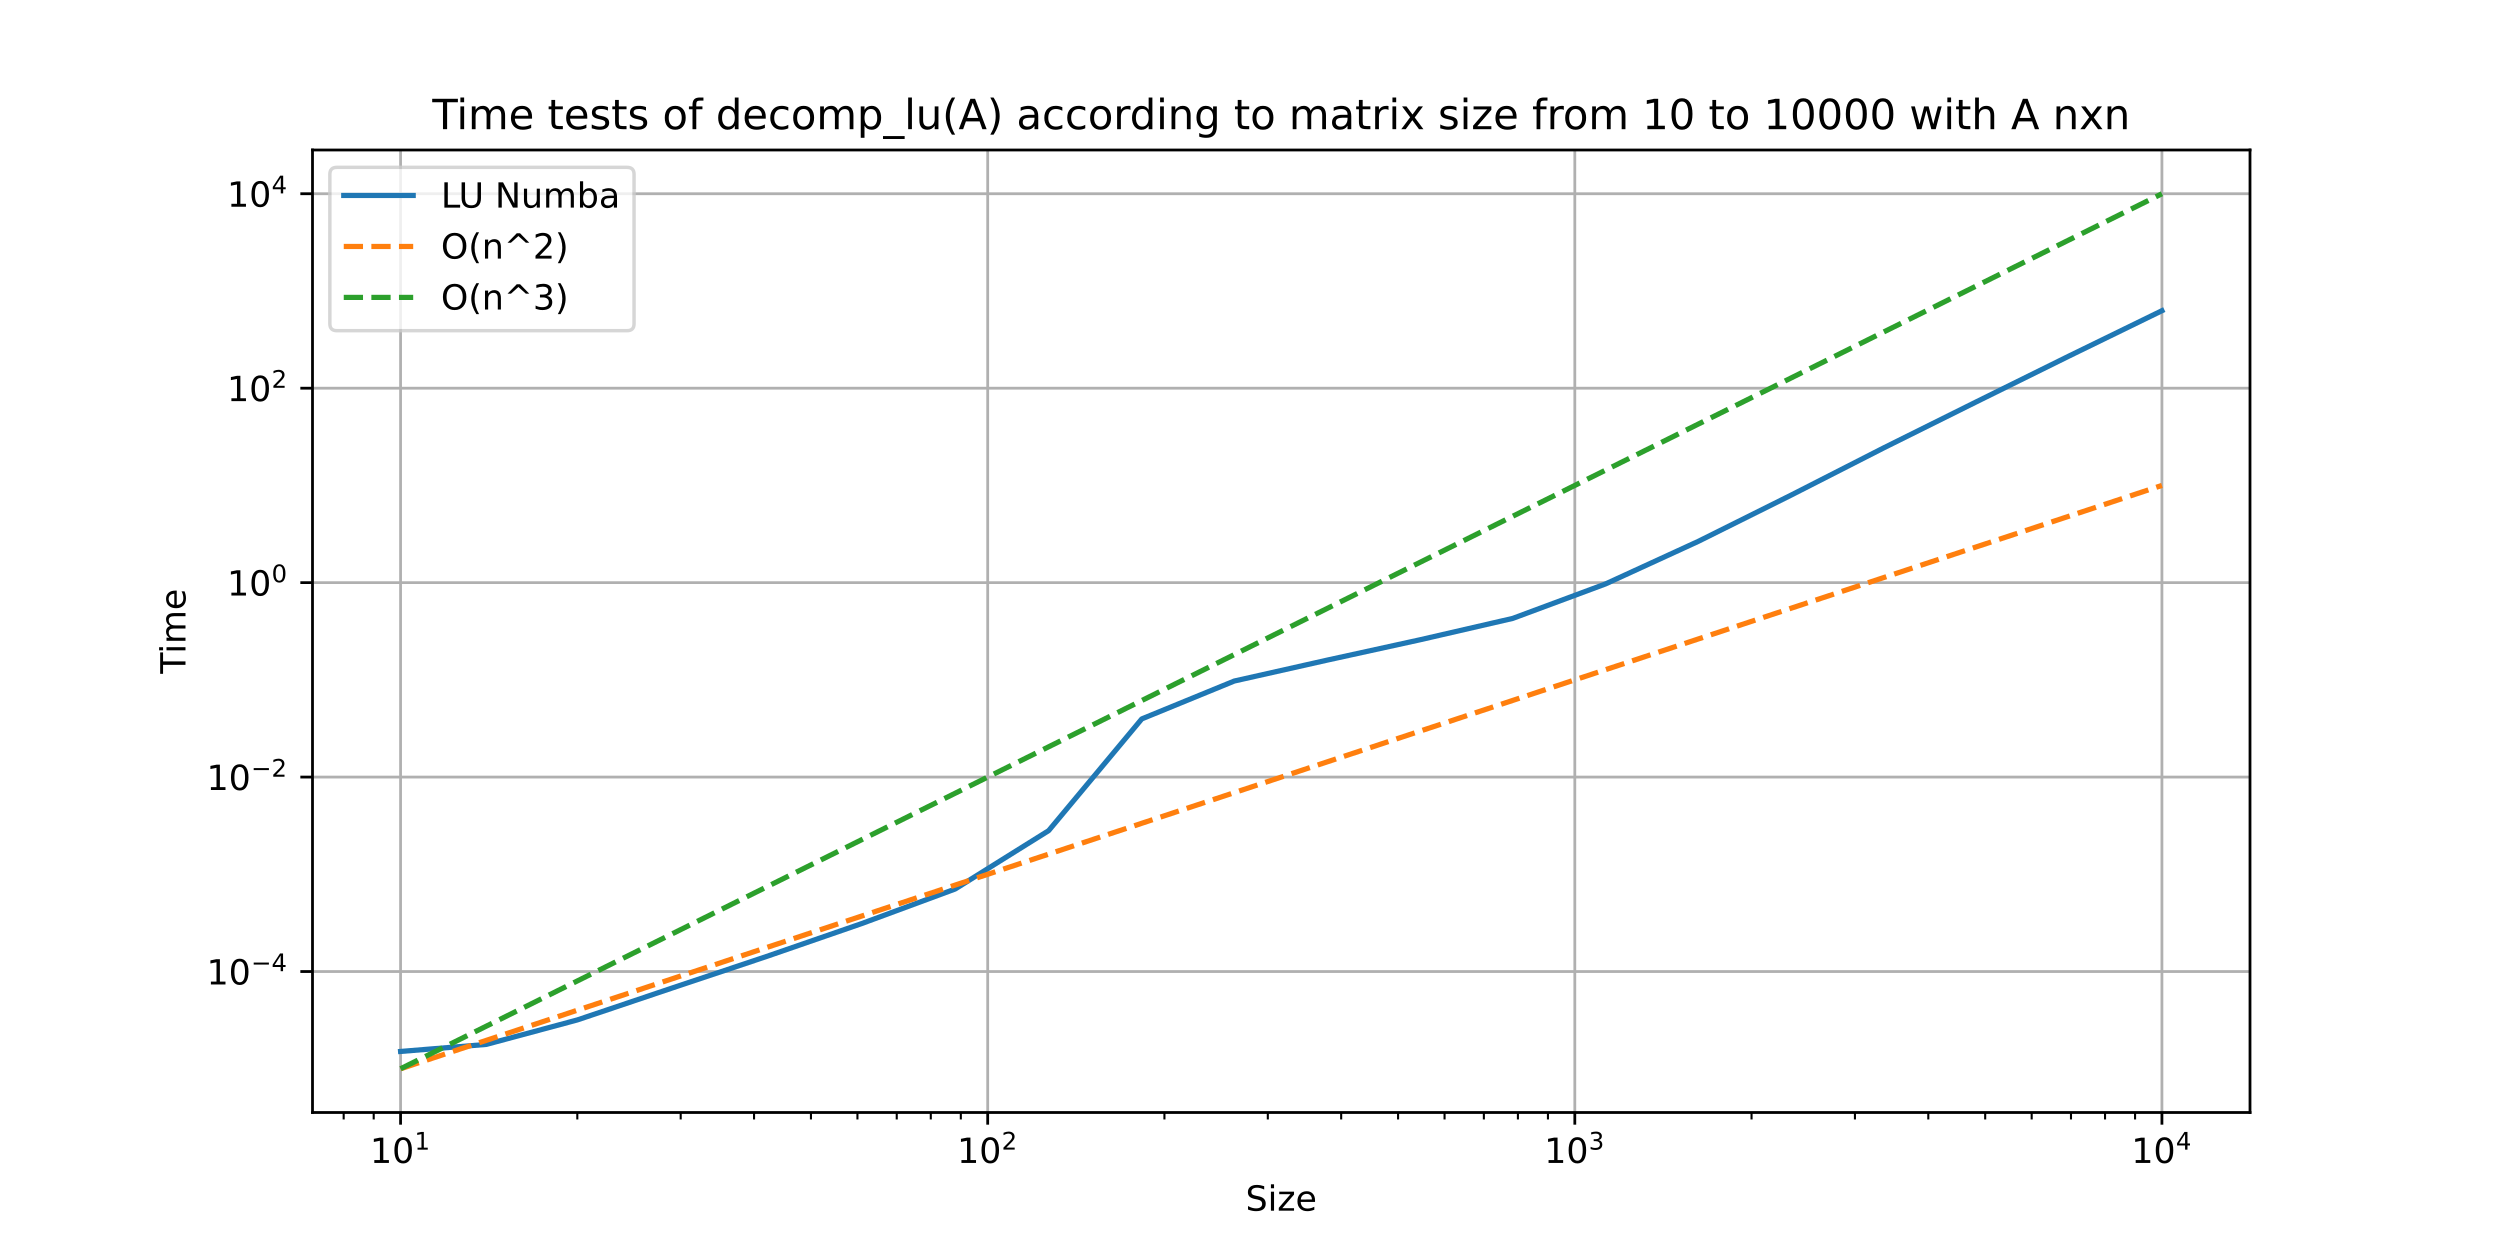
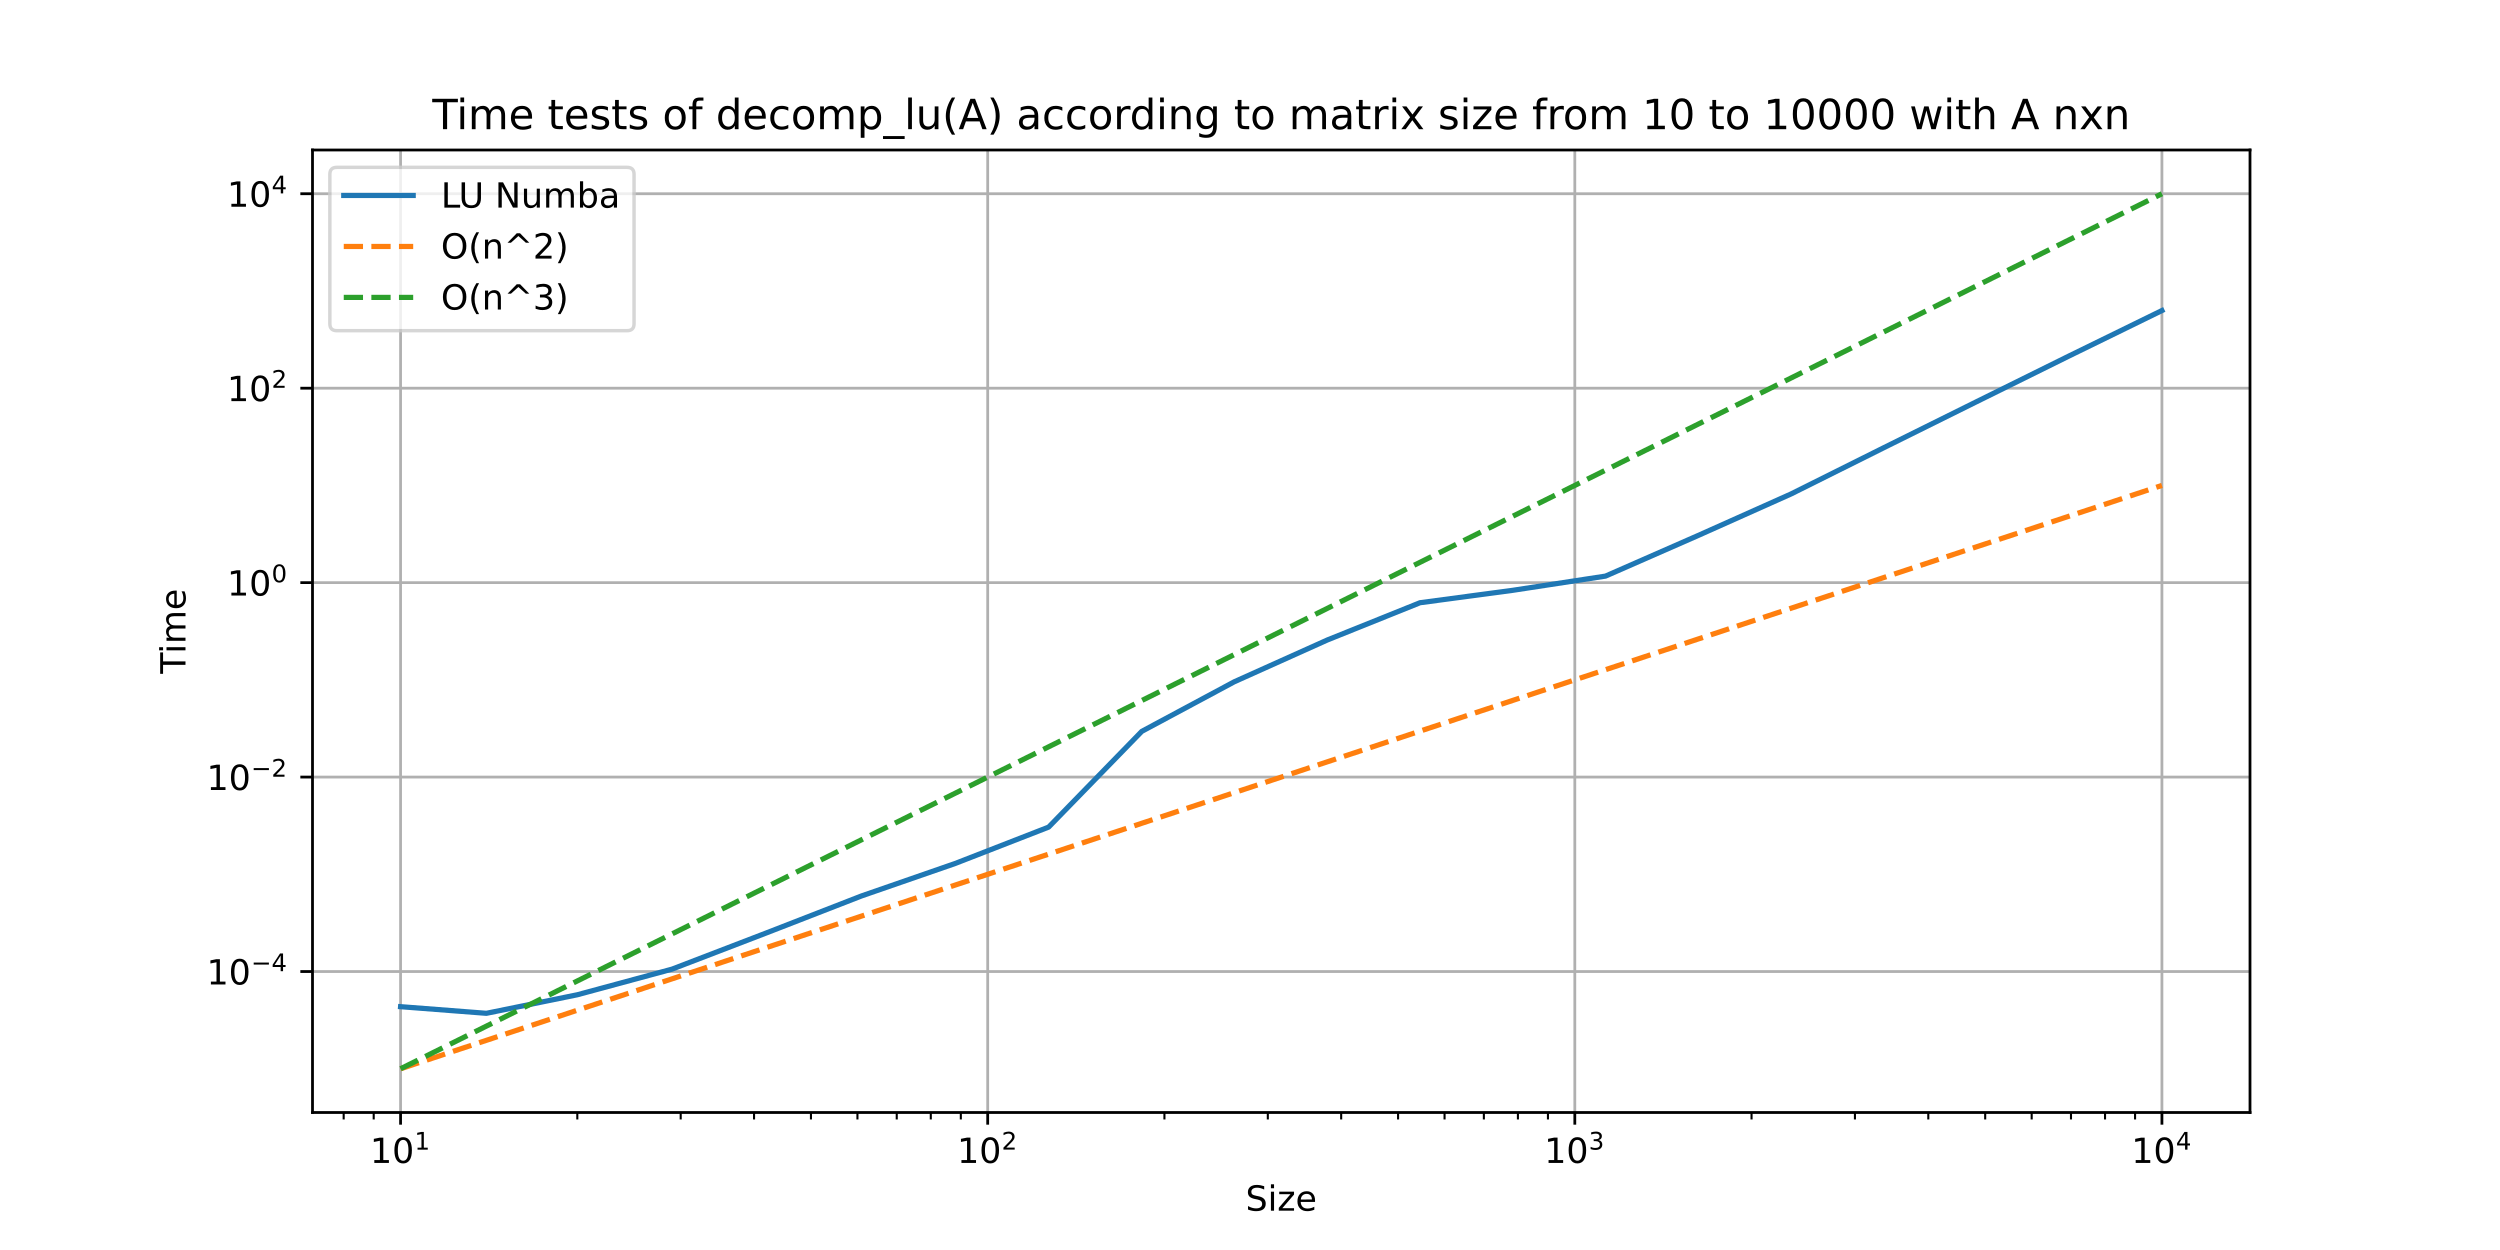
<svg xmlns="http://www.w3.org/2000/svg" xmlns:xlink="http://www.w3.org/1999/xlink" width="720pt" height="360pt" viewBox="0 0 720 360" version="1.1">
  <defs>
    <style type="text/css">*{stroke-linejoin: round; stroke-linecap: butt}</style>
  </defs>
  <g id="figure_1">
    <g id="patch_1">
      <path d="M 0 360  L 720 360  L 720 0  L 0 0  z " style="fill: #ffffff" />
    </g>
    <g id="axes_1">
      <g id="patch_2">
        <path d="M 90 320.4  L 648 320.4  L 648 43.2  L 90 43.2  z " style="fill: #ffffff" />
      </g>
      <g id="matplotlib.axis_1">
        <g id="xtick_1">
          <g id="line2d_1">
-             <path d="M 115.364 320.4  L 115.364 43.2  " clip-path="url(#pe894141fd0)" style="fill: none; stroke: #b0b0b0; stroke-width: 0.8; stroke-linecap: square" />
+             <path d="M 115.364 320.4  L 115.364 43.2  " clip-path="url(#pe30ed832cb)" style="fill: none; stroke: #b0b0b0; stroke-width: 0.8; stroke-linecap: square" />
          </g>
          <g id="line2d_2">
            <defs>
-               <path id="m0874e31d90" d="M 0 0  L 0 3.5  " style="stroke: #000000; stroke-width: 0.8" />
-             </defs>
-             <g>
-               <use xlink:href="#m0874e31d90" x="115.364" y="320.4" style="stroke: #000000; stroke-width: 0.8" />
+               <path id="m250c7fc2c0" d="M 0 0  L 0 3.5  " style="stroke: #000000; stroke-width: 0.8" />
+             </defs>
+             <g>
+               <use xlink:href="#m250c7fc2c0" x="115.364" y="320.4" style="stroke: #000000; stroke-width: 0.8" />
            </g>
          </g>
          <g id="text_1">
            <g transform="translate(106.5636 334.9984)scale(0.1 -0.1)">
              <defs>
                <path id="DejaVuSans-31" d="M 794 531  L 1825 531  L 1825 4091  L 703 3866  L 703 4441  L 1819 4666  L 2450 4666  L 2450 531  L 3481 531  L 3481 0  L 794 0  L 794 531  z " transform="scale(0.015625)" />
                <path id="DejaVuSans-30" d="M 2034 4250  Q 1547 4250 1301 3770  Q 1056 3291 1056 2328  Q 1056 1369 1301 889  Q 1547 409 2034 409  Q 2525 409 2770 889  Q 3016 1369 3016 2328  Q 3016 3291 2770 3770  Q 2525 4250 2034 4250  z M 2034 4750  Q 2819 4750 3233 4129  Q 3647 3509 3647 2328  Q 3647 1150 3233 529  Q 2819 -91 2034 -91  Q 1250 -91 836 529  Q 422 1150 422 2328  Q 422 3509 836 4129  Q 1250 4750 2034 4750  z " transform="scale(0.015625)" />
              </defs>
              <use xlink:href="#DejaVuSans-31" transform="translate(0 0.684375)" />
              <use xlink:href="#DejaVuSans-30" transform="translate(63.62305 0.684375)" />
              <use xlink:href="#DejaVuSans-31" transform="translate(128.2031 38.96563)scale(0.7)" />
            </g>
          </g>
        </g>
        <g id="xtick_2">
          <g id="line2d_3">
-             <path d="M 284.455 320.4  L 284.455 43.2  " clip-path="url(#pe894141fd0)" style="fill: none; stroke: #b0b0b0; stroke-width: 0.8; stroke-linecap: square" />
+             <path d="M 284.455 320.4  L 284.455 43.2  " clip-path="url(#pe30ed832cb)" style="fill: none; stroke: #b0b0b0; stroke-width: 0.8; stroke-linecap: square" />
          </g>
          <g id="line2d_4">
            <g>
-               <use xlink:href="#m0874e31d90" x="284.455" y="320.4" style="stroke: #000000; stroke-width: 0.8" />
+               <use xlink:href="#m250c7fc2c0" x="284.455" y="320.4" style="stroke: #000000; stroke-width: 0.8" />
            </g>
          </g>
          <g id="text_2">
            <g transform="translate(275.6545 334.9984)scale(0.1 -0.1)">
              <defs>
                <path id="DejaVuSans-32" d="M 1228 531  L 3431 531  L 3431 0  L 469 0  L 469 531  Q 828 903 1448 1529  Q 2069 2156 2228 2338  Q 2531 2678 2651 2914  Q 2772 3150 2772 3378  Q 2772 3750 2511 3984  Q 2250 4219 1831 4219  Q 1534 4219 1204 4116  Q 875 4013 500 3803  L 500 4441  Q 881 4594 1212 4672  Q 1544 4750 1819 4750  Q 2544 4750 2975 4387  Q 3406 4025 3406 3419  Q 3406 3131 3298 2873  Q 3191 2616 2906 2266  Q 2828 2175 2409 1742  Q 1991 1309 1228 531  z " transform="scale(0.015625)" />
              </defs>
              <use xlink:href="#DejaVuSans-31" transform="translate(0 0.765625)" />
              <use xlink:href="#DejaVuSans-30" transform="translate(63.62305 0.765625)" />
              <use xlink:href="#DejaVuSans-32" transform="translate(128.2031 39.04688)scale(0.7)" />
            </g>
          </g>
        </g>
        <g id="xtick_3">
          <g id="line2d_5">
-             <path d="M 453.545 320.4  L 453.545 43.2  " clip-path="url(#pe894141fd0)" style="fill: none; stroke: #b0b0b0; stroke-width: 0.8; stroke-linecap: square" />
+             <path d="M 453.545 320.4  L 453.545 43.2  " clip-path="url(#pe30ed832cb)" style="fill: none; stroke: #b0b0b0; stroke-width: 0.8; stroke-linecap: square" />
          </g>
          <g id="line2d_6">
            <g>
-               <use xlink:href="#m0874e31d90" x="453.545" y="320.4" style="stroke: #000000; stroke-width: 0.8" />
+               <use xlink:href="#m250c7fc2c0" x="453.545" y="320.4" style="stroke: #000000; stroke-width: 0.8" />
            </g>
          </g>
          <g id="text_3">
            <g transform="translate(444.7455 334.9984)scale(0.1 -0.1)">
              <defs>
                <path id="DejaVuSans-33" d="M 2597 2516  Q 3050 2419 3304 2112  Q 3559 1806 3559 1356  Q 3559 666 3084 287  Q 2609 -91 1734 -91  Q 1441 -91 1130 -33  Q 819 25 488 141  L 488 750  Q 750 597 1062 519  Q 1375 441 1716 441  Q 2309 441 2620 675  Q 2931 909 2931 1356  Q 2931 1769 2642 2001  Q 2353 2234 1838 2234  L 1294 2234  L 1294 2753  L 1863 2753  Q 2328 2753 2575 2939  Q 2822 3125 2822 3475  Q 2822 3834 2567 4026  Q 2313 4219 1838 4219  Q 1578 4219 1281 4162  Q 984 4106 628 3988  L 628 4550  Q 988 4650 1302 4700  Q 1616 4750 1894 4750  Q 2613 4750 3031 4423  Q 3450 4097 3450 3541  Q 3450 3153 3228 2886  Q 3006 2619 2597 2516  z " transform="scale(0.015625)" />
              </defs>
              <use xlink:href="#DejaVuSans-31" transform="translate(0 0.765625)" />
              <use xlink:href="#DejaVuSans-30" transform="translate(63.62305 0.765625)" />
              <use xlink:href="#DejaVuSans-33" transform="translate(128.2031 39.04688)scale(0.7)" />
            </g>
          </g>
        </g>
        <g id="xtick_4">
          <g id="line2d_7">
-             <path d="M 622.636 320.4  L 622.636 43.2  " clip-path="url(#pe894141fd0)" style="fill: none; stroke: #b0b0b0; stroke-width: 0.8; stroke-linecap: square" />
+             <path d="M 622.636 320.4  L 622.636 43.2  " clip-path="url(#pe30ed832cb)" style="fill: none; stroke: #b0b0b0; stroke-width: 0.8; stroke-linecap: square" />
          </g>
          <g id="line2d_8">
            <g>
-               <use xlink:href="#m0874e31d90" x="622.636" y="320.4" style="stroke: #000000; stroke-width: 0.8" />
+               <use xlink:href="#m250c7fc2c0" x="622.636" y="320.4" style="stroke: #000000; stroke-width: 0.8" />
            </g>
          </g>
          <g id="text_4">
            <g transform="translate(613.8364 334.9984)scale(0.1 -0.1)">
              <defs>
                <path id="DejaVuSans-34" d="M 2419 4116  L 825 1625  L 2419 1625  L 2419 4116  z M 2253 4666  L 3047 4666  L 3047 1625  L 3713 1625  L 3713 1100  L 3047 1100  L 3047 0  L 2419 0  L 2419 1100  L 313 1100  L 313 1709  L 2253 4666  z " transform="scale(0.015625)" />
              </defs>
              <use xlink:href="#DejaVuSans-31" transform="translate(0 0.684375)" />
              <use xlink:href="#DejaVuSans-30" transform="translate(63.62305 0.684375)" />
              <use xlink:href="#DejaVuSans-34" transform="translate(128.2031 38.96563)scale(0.7)" />
            </g>
          </g>
        </g>
        <g id="xtick_5">
          <g id="line2d_9">
            <defs>
-               <path id="md64e3919a0" d="M 0 0  L 0 2  " style="stroke: #000000; stroke-width: 0.6" />
-             </defs>
-             <g>
-               <use xlink:href="#md64e3919a0" x="98.977" y="320.4" style="stroke: #000000; stroke-width: 0.6" />
+               <path id="maecdc5af47" d="M 0 0  L 0 2  " style="stroke: #000000; stroke-width: 0.6" />
+             </defs>
+             <g>
+               <use xlink:href="#maecdc5af47" x="98.977" y="320.4" style="stroke: #000000; stroke-width: 0.6" />
            </g>
          </g>
        </g>
        <g id="xtick_6">
          <g id="line2d_10">
            <g>
-               <use xlink:href="#md64e3919a0" x="107.626" y="320.4" style="stroke: #000000; stroke-width: 0.6" />
+               <use xlink:href="#maecdc5af47" x="107.626" y="320.4" style="stroke: #000000; stroke-width: 0.6" />
            </g>
          </g>
        </g>
        <g id="xtick_7">
          <g id="line2d_11">
            <g>
-               <use xlink:href="#md64e3919a0" x="166.265" y="320.4" style="stroke: #000000; stroke-width: 0.6" />
+               <use xlink:href="#maecdc5af47" x="166.265" y="320.4" style="stroke: #000000; stroke-width: 0.6" />
            </g>
          </g>
        </g>
        <g id="xtick_8">
          <g id="line2d_12">
            <g>
-               <use xlink:href="#md64e3919a0" x="196.041" y="320.4" style="stroke: #000000; stroke-width: 0.6" />
+               <use xlink:href="#maecdc5af47" x="196.041" y="320.4" style="stroke: #000000; stroke-width: 0.6" />
            </g>
          </g>
        </g>
        <g id="xtick_9">
          <g id="line2d_13">
            <g>
-               <use xlink:href="#md64e3919a0" x="217.167" y="320.4" style="stroke: #000000; stroke-width: 0.6" />
+               <use xlink:href="#maecdc5af47" x="217.167" y="320.4" style="stroke: #000000; stroke-width: 0.6" />
            </g>
          </g>
        </g>
        <g id="xtick_10">
          <g id="line2d_14">
            <g>
-               <use xlink:href="#md64e3919a0" x="233.553" y="320.4" style="stroke: #000000; stroke-width: 0.6" />
+               <use xlink:href="#maecdc5af47" x="233.553" y="320.4" style="stroke: #000000; stroke-width: 0.6" />
            </g>
          </g>
        </g>
        <g id="xtick_11">
          <g id="line2d_15">
            <g>
-               <use xlink:href="#md64e3919a0" x="246.942" y="320.4" style="stroke: #000000; stroke-width: 0.6" />
+               <use xlink:href="#maecdc5af47" x="246.942" y="320.4" style="stroke: #000000; stroke-width: 0.6" />
            </g>
          </g>
        </g>
        <g id="xtick_12">
          <g id="line2d_16">
            <g>
-               <use xlink:href="#md64e3919a0" x="258.262" y="320.4" style="stroke: #000000; stroke-width: 0.6" />
+               <use xlink:href="#maecdc5af47" x="258.262" y="320.4" style="stroke: #000000; stroke-width: 0.6" />
            </g>
          </g>
        </g>
        <g id="xtick_13">
          <g id="line2d_17">
            <g>
-               <use xlink:href="#md64e3919a0" x="268.068" y="320.4" style="stroke: #000000; stroke-width: 0.6" />
+               <use xlink:href="#maecdc5af47" x="268.068" y="320.4" style="stroke: #000000; stroke-width: 0.6" />
            </g>
          </g>
        </g>
        <g id="xtick_14">
          <g id="line2d_18">
            <g>
-               <use xlink:href="#md64e3919a0" x="276.717" y="320.4" style="stroke: #000000; stroke-width: 0.6" />
+               <use xlink:href="#maecdc5af47" x="276.717" y="320.4" style="stroke: #000000; stroke-width: 0.6" />
            </g>
          </g>
        </g>
        <g id="xtick_15">
          <g id="line2d_19">
            <g>
-               <use xlink:href="#md64e3919a0" x="335.356" y="320.4" style="stroke: #000000; stroke-width: 0.6" />
+               <use xlink:href="#maecdc5af47" x="335.356" y="320.4" style="stroke: #000000; stroke-width: 0.6" />
            </g>
          </g>
        </g>
        <g id="xtick_16">
          <g id="line2d_20">
            <g>
-               <use xlink:href="#md64e3919a0" x="365.131" y="320.4" style="stroke: #000000; stroke-width: 0.6" />
+               <use xlink:href="#maecdc5af47" x="365.131" y="320.4" style="stroke: #000000; stroke-width: 0.6" />
            </g>
          </g>
        </g>
        <g id="xtick_17">
          <g id="line2d_21">
            <g>
-               <use xlink:href="#md64e3919a0" x="386.257" y="320.4" style="stroke: #000000; stroke-width: 0.6" />
+               <use xlink:href="#maecdc5af47" x="386.257" y="320.4" style="stroke: #000000; stroke-width: 0.6" />
            </g>
          </g>
        </g>
        <g id="xtick_18">
          <g id="line2d_22">
            <g>
-               <use xlink:href="#md64e3919a0" x="402.644" y="320.4" style="stroke: #000000; stroke-width: 0.6" />
+               <use xlink:href="#maecdc5af47" x="402.644" y="320.4" style="stroke: #000000; stroke-width: 0.6" />
            </g>
          </g>
        </g>
        <g id="xtick_19">
          <g id="line2d_23">
            <g>
-               <use xlink:href="#md64e3919a0" x="416.033" y="320.4" style="stroke: #000000; stroke-width: 0.6" />
+               <use xlink:href="#maecdc5af47" x="416.033" y="320.4" style="stroke: #000000; stroke-width: 0.6" />
            </g>
          </g>
        </g>
        <g id="xtick_20">
          <g id="line2d_24">
            <g>
-               <use xlink:href="#md64e3919a0" x="427.353" y="320.4" style="stroke: #000000; stroke-width: 0.6" />
+               <use xlink:href="#maecdc5af47" x="427.353" y="320.4" style="stroke: #000000; stroke-width: 0.6" />
            </g>
          </g>
        </g>
        <g id="xtick_21">
          <g id="line2d_25">
            <g>
-               <use xlink:href="#md64e3919a0" x="437.159" y="320.4" style="stroke: #000000; stroke-width: 0.6" />
+               <use xlink:href="#maecdc5af47" x="437.159" y="320.4" style="stroke: #000000; stroke-width: 0.6" />
            </g>
          </g>
        </g>
        <g id="xtick_22">
          <g id="line2d_26">
            <g>
-               <use xlink:href="#md64e3919a0" x="445.808" y="320.4" style="stroke: #000000; stroke-width: 0.6" />
+               <use xlink:href="#maecdc5af47" x="445.808" y="320.4" style="stroke: #000000; stroke-width: 0.6" />
            </g>
          </g>
        </g>
        <g id="xtick_23">
          <g id="line2d_27">
            <g>
-               <use xlink:href="#md64e3919a0" x="504.447" y="320.4" style="stroke: #000000; stroke-width: 0.6" />
+               <use xlink:href="#maecdc5af47" x="504.447" y="320.4" style="stroke: #000000; stroke-width: 0.6" />
            </g>
          </g>
        </g>
        <g id="xtick_24">
          <g id="line2d_28">
            <g>
-               <use xlink:href="#md64e3919a0" x="534.222" y="320.4" style="stroke: #000000; stroke-width: 0.6" />
+               <use xlink:href="#maecdc5af47" x="534.222" y="320.4" style="stroke: #000000; stroke-width: 0.6" />
            </g>
          </g>
        </g>
        <g id="xtick_25">
          <g id="line2d_29">
            <g>
-               <use xlink:href="#md64e3919a0" x="555.348" y="320.4" style="stroke: #000000; stroke-width: 0.6" />
+               <use xlink:href="#maecdc5af47" x="555.348" y="320.4" style="stroke: #000000; stroke-width: 0.6" />
            </g>
          </g>
        </g>
        <g id="xtick_26">
          <g id="line2d_30">
            <g>
-               <use xlink:href="#md64e3919a0" x="571.735" y="320.4" style="stroke: #000000; stroke-width: 0.6" />
+               <use xlink:href="#maecdc5af47" x="571.735" y="320.4" style="stroke: #000000; stroke-width: 0.6" />
            </g>
          </g>
        </g>
        <g id="xtick_27">
          <g id="line2d_31">
            <g>
-               <use xlink:href="#md64e3919a0" x="585.124" y="320.4" style="stroke: #000000; stroke-width: 0.6" />
+               <use xlink:href="#maecdc5af47" x="585.124" y="320.4" style="stroke: #000000; stroke-width: 0.6" />
            </g>
          </g>
        </g>
        <g id="xtick_28">
          <g id="line2d_32">
            <g>
-               <use xlink:href="#md64e3919a0" x="596.444" y="320.4" style="stroke: #000000; stroke-width: 0.6" />
+               <use xlink:href="#maecdc5af47" x="596.444" y="320.4" style="stroke: #000000; stroke-width: 0.6" />
            </g>
          </g>
        </g>
        <g id="xtick_29">
          <g id="line2d_33">
            <g>
-               <use xlink:href="#md64e3919a0" x="606.25" y="320.4" style="stroke: #000000; stroke-width: 0.6" />
+               <use xlink:href="#maecdc5af47" x="606.25" y="320.4" style="stroke: #000000; stroke-width: 0.6" />
            </g>
          </g>
        </g>
        <g id="xtick_30">
          <g id="line2d_34">
            <g>
-               <use xlink:href="#md64e3919a0" x="614.899" y="320.4" style="stroke: #000000; stroke-width: 0.6" />
+               <use xlink:href="#maecdc5af47" x="614.899" y="320.4" style="stroke: #000000; stroke-width: 0.6" />
            </g>
          </g>
        </g>
        <g id="text_5">
          <g transform="translate(358.7359 348.6766)scale(0.1 -0.1)">
            <defs>
              <path id="DejaVuSans-53" d="M 3425 4513  L 3425 3897  Q 3066 4069 2747 4153  Q 2428 4238 2131 4238  Q 1616 4238 1336 4038  Q 1056 3838 1056 3469  Q 1056 3159 1242 3001  Q 1428 2844 1947 2747  L 2328 2669  Q 3034 2534 3370 2195  Q 3706 1856 3706 1288  Q 3706 609 3251 259  Q 2797 -91 1919 -91  Q 1588 -91 1214 -16  Q 841 59 441 206  L 441 856  Q 825 641 1194 531  Q 1563 422 1919 422  Q 2459 422 2753 634  Q 3047 847 3047 1241  Q 3047 1584 2836 1778  Q 2625 1972 2144 2069  L 1759 2144  Q 1053 2284 737 2584  Q 422 2884 422 3419  Q 422 4038 858 4394  Q 1294 4750 2059 4750  Q 2388 4750 2728 4690  Q 3069 4631 3425 4513  z " transform="scale(0.015625)" />
              <path id="DejaVuSans-69" d="M 603 3500  L 1178 3500  L 1178 0  L 603 0  L 603 3500  z M 603 4863  L 1178 4863  L 1178 4134  L 603 4134  L 603 4863  z " transform="scale(0.015625)" />
              <path id="DejaVuSans-7a" d="M 353 3500  L 3084 3500  L 3084 2975  L 922 459  L 3084 459  L 3084 0  L 275 0  L 275 525  L 2438 3041  L 353 3041  L 353 3500  z " transform="scale(0.015625)" />
              <path id="DejaVuSans-65" d="M 3597 1894  L 3597 1613  L 953 1613  Q 991 1019 1311 708  Q 1631 397 2203 397  Q 2534 397 2845 478  Q 3156 559 3463 722  L 3463 178  Q 3153 47 2828 -22  Q 2503 -91 2169 -91  Q 1331 -91 842 396  Q 353 884 353 1716  Q 353 2575 817 3079  Q 1281 3584 2069 3584  Q 2775 3584 3186 3129  Q 3597 2675 3597 1894  z M 3022 2063  Q 3016 2534 2758 2815  Q 2500 3097 2075 3097  Q 1594 3097 1305 2825  Q 1016 2553 972 2059  L 3022 2063  z " transform="scale(0.015625)" />
            </defs>
            <use xlink:href="#DejaVuSans-53" />
            <use xlink:href="#DejaVuSans-69" x="63.477" />
            <use xlink:href="#DejaVuSans-7a" x="91.26" />
            <use xlink:href="#DejaVuSans-65" x="143.75" />
          </g>
        </g>
      </g>
      <g id="matplotlib.axis_2">
        <g id="ytick_1">
          <g id="line2d_35">
-             <path d="M 90 279.8  L 648 279.8  " clip-path="url(#pe894141fd0)" style="fill: none; stroke: #b0b0b0; stroke-width: 0.8; stroke-linecap: square" />
+             <path d="M 90 279.8  L 648 279.8  " clip-path="url(#pe30ed832cb)" style="fill: none; stroke: #b0b0b0; stroke-width: 0.8; stroke-linecap: square" />
          </g>
          <g id="line2d_36">
            <defs>
-               <path id="m2d82ca0621" d="M 0 0  L -3.5 0  " style="stroke: #000000; stroke-width: 0.8" />
-             </defs>
-             <g>
-               <use xlink:href="#m2d82ca0621" x="90" y="279.8" style="stroke: #000000; stroke-width: 0.8" />
+               <path id="mdb8dd0e47f" d="M 0 0  L -3.5 0  " style="stroke: #000000; stroke-width: 0.8" />
+             </defs>
+             <g>
+               <use xlink:href="#mdb8dd0e47f" x="90" y="279.8" style="stroke: #000000; stroke-width: 0.8" />
            </g>
          </g>
          <g id="text_6">
            <g transform="translate(59.5 283.5992)scale(0.1 -0.1)">
              <defs>
                <path id="DejaVuSans-2212" d="M 678 2272  L 4684 2272  L 4684 1741  L 678 1741  L 678 2272  z " transform="scale(0.015625)" />
              </defs>
              <use xlink:href="#DejaVuSans-31" transform="translate(0 0.684375)" />
              <use xlink:href="#DejaVuSans-30" transform="translate(63.62305 0.684375)" />
              <use xlink:href="#DejaVuSans-2212" transform="translate(128.2031 38.96563)scale(0.7)" />
              <use xlink:href="#DejaVuSans-34" transform="translate(186.8555 38.96563)scale(0.7)" />
            </g>
          </g>
        </g>
        <g id="ytick_2">
          <g id="line2d_37">
-             <path d="M 90 223.8  L 648 223.8  " clip-path="url(#pe894141fd0)" style="fill: none; stroke: #b0b0b0; stroke-width: 0.8; stroke-linecap: square" />
+             <path d="M 90 223.8  L 648 223.8  " clip-path="url(#pe30ed832cb)" style="fill: none; stroke: #b0b0b0; stroke-width: 0.8; stroke-linecap: square" />
          </g>
          <g id="line2d_38">
            <g>
-               <use xlink:href="#m2d82ca0621" x="90" y="223.8" style="stroke: #000000; stroke-width: 0.8" />
+               <use xlink:href="#mdb8dd0e47f" x="90" y="223.8" style="stroke: #000000; stroke-width: 0.8" />
            </g>
          </g>
          <g id="text_7">
            <g transform="translate(59.5 227.5992)scale(0.1 -0.1)">
              <use xlink:href="#DejaVuSans-31" transform="translate(0 0.765625)" />
              <use xlink:href="#DejaVuSans-30" transform="translate(63.62305 0.765625)" />
              <use xlink:href="#DejaVuSans-2212" transform="translate(128.2031 39.04688)scale(0.7)" />
              <use xlink:href="#DejaVuSans-32" transform="translate(186.8555 39.04688)scale(0.7)" />
            </g>
          </g>
        </g>
        <g id="ytick_3">
          <g id="line2d_39">
-             <path d="M 90 167.8  L 648 167.8  " clip-path="url(#pe894141fd0)" style="fill: none; stroke: #b0b0b0; stroke-width: 0.8; stroke-linecap: square" />
+             <path d="M 90 167.8  L 648 167.8  " clip-path="url(#pe30ed832cb)" style="fill: none; stroke: #b0b0b0; stroke-width: 0.8; stroke-linecap: square" />
          </g>
          <g id="line2d_40">
            <g>
-               <use xlink:href="#m2d82ca0621" x="90" y="167.8" style="stroke: #000000; stroke-width: 0.8" />
+               <use xlink:href="#mdb8dd0e47f" x="90" y="167.8" style="stroke: #000000; stroke-width: 0.8" />
            </g>
          </g>
          <g id="text_8">
            <g transform="translate(65.4 171.5992)scale(0.1 -0.1)">
              <use xlink:href="#DejaVuSans-31" transform="translate(0 0.765625)" />
              <use xlink:href="#DejaVuSans-30" transform="translate(63.62305 0.765625)" />
              <use xlink:href="#DejaVuSans-30" transform="translate(128.2031 39.04688)scale(0.7)" />
            </g>
          </g>
        </g>
        <g id="ytick_4">
          <g id="line2d_41">
-             <path d="M 90 111.8  L 648 111.8  " clip-path="url(#pe894141fd0)" style="fill: none; stroke: #b0b0b0; stroke-width: 0.8; stroke-linecap: square" />
+             <path d="M 90 111.8  L 648 111.8  " clip-path="url(#pe30ed832cb)" style="fill: none; stroke: #b0b0b0; stroke-width: 0.8; stroke-linecap: square" />
          </g>
          <g id="line2d_42">
            <g>
-               <use xlink:href="#m2d82ca0621" x="90" y="111.8" style="stroke: #000000; stroke-width: 0.8" />
+               <use xlink:href="#mdb8dd0e47f" x="90" y="111.8" style="stroke: #000000; stroke-width: 0.8" />
            </g>
          </g>
          <g id="text_9">
            <g transform="translate(65.4 115.5992)scale(0.1 -0.1)">
              <use xlink:href="#DejaVuSans-31" transform="translate(0 0.765625)" />
              <use xlink:href="#DejaVuSans-30" transform="translate(63.62305 0.765625)" />
              <use xlink:href="#DejaVuSans-32" transform="translate(128.2031 39.04688)scale(0.7)" />
            </g>
          </g>
        </g>
        <g id="ytick_5">
          <g id="line2d_43">
-             <path d="M 90 55.8  L 648 55.8  " clip-path="url(#pe894141fd0)" style="fill: none; stroke: #b0b0b0; stroke-width: 0.8; stroke-linecap: square" />
+             <path d="M 90 55.8  L 648 55.8  " clip-path="url(#pe30ed832cb)" style="fill: none; stroke: #b0b0b0; stroke-width: 0.8; stroke-linecap: square" />
          </g>
          <g id="line2d_44">
            <g>
-               <use xlink:href="#m2d82ca0621" x="90" y="55.8" style="stroke: #000000; stroke-width: 0.8" />
+               <use xlink:href="#mdb8dd0e47f" x="90" y="55.8" style="stroke: #000000; stroke-width: 0.8" />
            </g>
          </g>
          <g id="text_10">
            <g transform="translate(65.4 59.59922)scale(0.1 -0.1)">
              <use xlink:href="#DejaVuSans-31" transform="translate(0 0.684375)" />
              <use xlink:href="#DejaVuSans-30" transform="translate(63.62305 0.684375)" />
              <use xlink:href="#DejaVuSans-34" transform="translate(128.2031 38.96563)scale(0.7)" />
            </g>
          </g>
        </g>
        <g id="text_11">
          <g transform="translate(53.42031 194.0336)rotate(-90)scale(0.1 -0.1)">
            <defs>
              <path id="DejaVuSans-54" d="M -19 4666  L 3928 4666  L 3928 4134  L 2272 4134  L 2272 0  L 1638 0  L 1638 4134  L -19 4134  L -19 4666  z " transform="scale(0.015625)" />
              <path id="DejaVuSans-6d" d="M 3328 2828  Q 3544 3216 3844 3400  Q 4144 3584 4550 3584  Q 5097 3584 5394 3201  Q 5691 2819 5691 2113  L 5691 0  L 5113 0  L 5113 2094  Q 5113 2597 4934 2840  Q 4756 3084 4391 3084  Q 3944 3084 3684 2787  Q 3425 2491 3425 1978  L 3425 0  L 2847 0  L 2847 2094  Q 2847 2600 2669 2842  Q 2491 3084 2119 3084  Q 1678 3084 1418 2786  Q 1159 2488 1159 1978  L 1159 0  L 581 0  L 581 3500  L 1159 3500  L 1159 2956  Q 1356 3278 1631 3431  Q 1906 3584 2284 3584  Q 2666 3584 2933 3390  Q 3200 3197 3328 2828  z " transform="scale(0.015625)" />
            </defs>
            <use xlink:href="#DejaVuSans-54" />
            <use xlink:href="#DejaVuSans-69" x="57.959" />
            <use xlink:href="#DejaVuSans-6d" x="85.742" />
            <use xlink:href="#DejaVuSans-65" x="183.154" />
          </g>
        </g>
      </g>
      <g id="line2d_45">
-         <path d="M 115.364 302.817  L 140.073 300.786  L 166.265 293.741  L 193.551 284.556  L 220.749 275.468  L 248.156 265.993  L 275.067 256.044  L 302.007 239.225  L 328.833 207.045  L 355.465 196.137  L 382.297 190.099  L 408.972 184.252  L 435.675 178.097  L 462.39 168.173  L 489.108 155.91  L 515.819 142.606  L 542.523 128.983  L 569.225 115.708  L 595.928 102.511  L 622.636 89.483  " clip-path="url(#pe894141fd0)" style="fill: none; stroke: #1f77b4; stroke-width: 1.5; stroke-linecap: square" />
+         <path d="M 115.364 289.923  L 140.073 291.834  L 166.265 286.493  L 193.551 279.109  L 220.749 268.67  L 248.156 258.016  L 275.067 248.69  L 302.007 238.205  L 328.833 210.634  L 355.465 196.356  L 382.297 184.303  L 408.972 173.58  L 435.675 170.009  L 462.39 165.918  L 489.108 154.2  L 515.819 142.262  L 542.523 128.945  L 569.225 115.703  L 595.928 102.5  L 622.636 89.439  " clip-path="url(#pe30ed832cb)" style="fill: none; stroke: #1f77b4; stroke-width: 1.5; stroke-linecap: square" />
      </g>
      <g id="line2d_46">
-         <path d="M 115.364 307.8  L 140.073 299.617  L 166.265 290.942  L 193.551 281.906  L 220.749 272.898  L 248.156 263.822  L 275.067 254.909  L 302.007 245.987  L 328.833 237.103  L 355.465 228.282  L 382.297 219.396  L 408.972 210.562  L 435.675 201.718  L 462.39 192.871  L 489.108 184.022  L 515.819 175.176  L 542.523 166.332  L 569.225 157.489  L 595.928 148.645  L 622.636 139.8  " clip-path="url(#pe894141fd0)" style="fill: none; stroke-dasharray: 5.55,2.4; stroke-dashoffset: 0; stroke: #ff7f0e; stroke-width: 1.5" />
+         <path d="M 115.364 307.8  L 140.073 299.617  L 166.265 290.942  L 193.551 281.906  L 220.749 272.898  L 248.156 263.822  L 275.067 254.909  L 302.007 245.987  L 328.833 237.103  L 355.465 228.282  L 382.297 219.396  L 408.972 210.562  L 435.675 201.718  L 462.39 192.871  L 489.108 184.022  L 515.819 175.176  L 542.523 166.332  L 569.225 157.489  L 595.928 148.645  L 622.636 139.8  " clip-path="url(#pe30ed832cb)" style="fill: none; stroke-dasharray: 5.55,2.4; stroke-dashoffset: 0; stroke: #ff7f0e; stroke-width: 1.5" />
      </g>
      <g id="line2d_47">
-         <path d="M 115.364 307.8  L 140.073 295.525  L 166.265 282.513  L 193.551 268.959  L 220.749 255.447  L 248.156 241.832  L 275.067 228.463  L 302.007 215.08  L 328.833 201.754  L 355.465 188.524  L 382.297 175.194  L 408.972 161.943  L 435.675 148.677  L 462.39 135.406  L 489.108 122.133  L 515.819 108.864  L 542.523 95.598  L 569.225 82.333  L 595.928 69.068  L 622.636 55.8  " clip-path="url(#pe894141fd0)" style="fill: none; stroke-dasharray: 5.55,2.4; stroke-dashoffset: 0; stroke: #2ca02c; stroke-width: 1.5" />
+         <path d="M 115.364 307.8  L 140.073 295.525  L 166.265 282.513  L 193.551 268.959  L 220.749 255.447  L 248.156 241.832  L 275.067 228.463  L 302.007 215.08  L 328.833 201.754  L 355.465 188.524  L 382.297 175.194  L 408.972 161.943  L 435.675 148.677  L 462.39 135.406  L 489.108 122.133  L 515.819 108.864  L 542.523 95.598  L 569.225 82.333  L 595.928 69.068  L 622.636 55.8  " clip-path="url(#pe30ed832cb)" style="fill: none; stroke-dasharray: 5.55,2.4; stroke-dashoffset: 0; stroke: #2ca02c; stroke-width: 1.5" />
      </g>
      <g id="patch_3">
        <path d="M 90 320.4  L 90 43.2  " style="fill: none; stroke: #000000; stroke-width: 0.8; stroke-linejoin: miter; stroke-linecap: square" />
      </g>
      <g id="patch_4">
        <path d="M 648 320.4  L 648 43.2  " style="fill: none; stroke: #000000; stroke-width: 0.8; stroke-linejoin: miter; stroke-linecap: square" />
      </g>
      <g id="patch_5">
        <path d="M 90 320.4  L 648 320.4  " style="fill: none; stroke: #000000; stroke-width: 0.8; stroke-linejoin: miter; stroke-linecap: square" />
      </g>
      <g id="patch_6">
        <path d="M 90 43.2  L 648 43.2  " style="fill: none; stroke: #000000; stroke-width: 0.8; stroke-linejoin: miter; stroke-linecap: square" />
      </g>
      <g id="text_12">
        <g transform="translate(124.5075 37.2)scale(0.12 -0.12)">
          <defs>
            <path id="DejaVuSans-20" transform="scale(0.015625)" />
            <path id="DejaVuSans-74" d="M 1172 4494  L 1172 3500  L 2356 3500  L 2356 3053  L 1172 3053  L 1172 1153  Q 1172 725 1289 603  Q 1406 481 1766 481  L 2356 481  L 2356 0  L 1766 0  Q 1100 0 847 248  Q 594 497 594 1153  L 594 3053  L 172 3053  L 172 3500  L 594 3500  L 594 4494  L 1172 4494  z " transform="scale(0.015625)" />
            <path id="DejaVuSans-73" d="M 2834 3397  L 2834 2853  Q 2591 2978 2328 3040  Q 2066 3103 1784 3103  Q 1356 3103 1142 2972  Q 928 2841 928 2578  Q 928 2378 1081 2264  Q 1234 2150 1697 2047  L 1894 2003  Q 2506 1872 2764 1633  Q 3022 1394 3022 966  Q 3022 478 2636 193  Q 2250 -91 1575 -91  Q 1294 -91 989 -36  Q 684 19 347 128  L 347 722  Q 666 556 975 473  Q 1284 391 1588 391  Q 1994 391 2212 530  Q 2431 669 2431 922  Q 2431 1156 2273 1281  Q 2116 1406 1581 1522  L 1381 1569  Q 847 1681 609 1914  Q 372 2147 372 2553  Q 372 3047 722 3315  Q 1072 3584 1716 3584  Q 2034 3584 2315 3537  Q 2597 3491 2834 3397  z " transform="scale(0.015625)" />
            <path id="DejaVuSans-6f" d="M 1959 3097  Q 1497 3097 1228 2736  Q 959 2375 959 1747  Q 959 1119 1226 758  Q 1494 397 1959 397  Q 2419 397 2687 759  Q 2956 1122 2956 1747  Q 2956 2369 2687 2733  Q 2419 3097 1959 3097  z M 1959 3584  Q 2709 3584 3137 3096  Q 3566 2609 3566 1747  Q 3566 888 3137 398  Q 2709 -91 1959 -91  Q 1206 -91 779 398  Q 353 888 353 1747  Q 353 2609 779 3096  Q 1206 3584 1959 3584  z " transform="scale(0.015625)" />
            <path id="DejaVuSans-66" d="M 2375 4863  L 2375 4384  L 1825 4384  Q 1516 4384 1395 4259  Q 1275 4134 1275 3809  L 1275 3500  L 2222 3500  L 2222 3053  L 1275 3053  L 1275 0  L 697 0  L 697 3053  L 147 3053  L 147 3500  L 697 3500  L 697 3744  Q 697 4328 969 4595  Q 1241 4863 1831 4863  L 2375 4863  z " transform="scale(0.015625)" />
            <path id="DejaVuSans-64" d="M 2906 2969  L 2906 4863  L 3481 4863  L 3481 0  L 2906 0  L 2906 525  Q 2725 213 2448 61  Q 2172 -91 1784 -91  Q 1150 -91 751 415  Q 353 922 353 1747  Q 353 2572 751 3078  Q 1150 3584 1784 3584  Q 2172 3584 2448 3432  Q 2725 3281 2906 2969  z M 947 1747  Q 947 1113 1208 752  Q 1469 391 1925 391  Q 2381 391 2643 752  Q 2906 1113 2906 1747  Q 2906 2381 2643 2742  Q 2381 3103 1925 3103  Q 1469 3103 1208 2742  Q 947 2381 947 1747  z " transform="scale(0.015625)" />
            <path id="DejaVuSans-63" d="M 3122 3366  L 3122 2828  Q 2878 2963 2633 3030  Q 2388 3097 2138 3097  Q 1578 3097 1268 2742  Q 959 2388 959 1747  Q 959 1106 1268 751  Q 1578 397 2138 397  Q 2388 397 2633 464  Q 2878 531 3122 666  L 3122 134  Q 2881 22 2623 -34  Q 2366 -91 2075 -91  Q 1284 -91 818 406  Q 353 903 353 1747  Q 353 2603 823 3093  Q 1294 3584 2113 3584  Q 2378 3584 2631 3529  Q 2884 3475 3122 3366  z " transform="scale(0.015625)" />
            <path id="DejaVuSans-70" d="M 1159 525  L 1159 -1331  L 581 -1331  L 581 3500  L 1159 3500  L 1159 2969  Q 1341 3281 1617 3432  Q 1894 3584 2278 3584  Q 2916 3584 3314 3078  Q 3713 2572 3713 1747  Q 3713 922 3314 415  Q 2916 -91 2278 -91  Q 1894 -91 1617 61  Q 1341 213 1159 525  z M 3116 1747  Q 3116 2381 2855 2742  Q 2594 3103 2138 3103  Q 1681 3103 1420 2742  Q 1159 2381 1159 1747  Q 1159 1113 1420 752  Q 1681 391 2138 391  Q 2594 391 2855 752  Q 3116 1113 3116 1747  z " transform="scale(0.015625)" />
            <path id="DejaVuSans-5f" d="M 3263 -1063  L 3263 -1509  L -63 -1509  L -63 -1063  L 3263 -1063  z " transform="scale(0.015625)" />
            <path id="DejaVuSans-6c" d="M 603 4863  L 1178 4863  L 1178 0  L 603 0  L 603 4863  z " transform="scale(0.015625)" />
            <path id="DejaVuSans-75" d="M 544 1381  L 544 3500  L 1119 3500  L 1119 1403  Q 1119 906 1312 657  Q 1506 409 1894 409  Q 2359 409 2629 706  Q 2900 1003 2900 1516  L 2900 3500  L 3475 3500  L 3475 0  L 2900 0  L 2900 538  Q 2691 219 2414 64  Q 2138 -91 1772 -91  Q 1169 -91 856 284  Q 544 659 544 1381  z M 1991 3584  L 1991 3584  z " transform="scale(0.015625)" />
            <path id="DejaVuSans-28" d="M 1984 4856  Q 1566 4138 1362 3434  Q 1159 2731 1159 2009  Q 1159 1288 1364 580  Q 1569 -128 1984 -844  L 1484 -844  Q 1016 -109 783 600  Q 550 1309 550 2009  Q 550 2706 781 3412  Q 1013 4119 1484 4856  L 1984 4856  z " transform="scale(0.015625)" />
            <path id="DejaVuSans-41" d="M 2188 4044  L 1331 1722  L 3047 1722  L 2188 4044  z M 1831 4666  L 2547 4666  L 4325 0  L 3669 0  L 3244 1197  L 1141 1197  L 716 0  L 50 0  L 1831 4666  z " transform="scale(0.015625)" />
            <path id="DejaVuSans-29" d="M 513 4856  L 1013 4856  Q 1481 4119 1714 3412  Q 1947 2706 1947 2009  Q 1947 1309 1714 600  Q 1481 -109 1013 -844  L 513 -844  Q 928 -128 1133 580  Q 1338 1288 1338 2009  Q 1338 2731 1133 3434  Q 928 4138 513 4856  z " transform="scale(0.015625)" />
            <path id="DejaVuSans-61" d="M 2194 1759  Q 1497 1759 1228 1600  Q 959 1441 959 1056  Q 959 750 1161 570  Q 1363 391 1709 391  Q 2188 391 2477 730  Q 2766 1069 2766 1631  L 2766 1759  L 2194 1759  z M 3341 1997  L 3341 0  L 2766 0  L 2766 531  Q 2569 213 2275 61  Q 1981 -91 1556 -91  Q 1019 -91 701 211  Q 384 513 384 1019  Q 384 1609 779 1909  Q 1175 2209 1959 2209  L 2766 2209  L 2766 2266  Q 2766 2663 2505 2880  Q 2244 3097 1772 3097  Q 1472 3097 1187 3025  Q 903 2953 641 2809  L 641 3341  Q 956 3463 1253 3523  Q 1550 3584 1831 3584  Q 2591 3584 2966 3190  Q 3341 2797 3341 1997  z " transform="scale(0.015625)" />
            <path id="DejaVuSans-72" d="M 2631 2963  Q 2534 3019 2420 3045  Q 2306 3072 2169 3072  Q 1681 3072 1420 2755  Q 1159 2438 1159 1844  L 1159 0  L 581 0  L 581 3500  L 1159 3500  L 1159 2956  Q 1341 3275 1631 3429  Q 1922 3584 2338 3584  Q 2397 3584 2469 3576  Q 2541 3569 2628 3553  L 2631 2963  z " transform="scale(0.015625)" />
            <path id="DejaVuSans-6e" d="M 3513 2113  L 3513 0  L 2938 0  L 2938 2094  Q 2938 2591 2744 2837  Q 2550 3084 2163 3084  Q 1697 3084 1428 2787  Q 1159 2491 1159 1978  L 1159 0  L 581 0  L 581 3500  L 1159 3500  L 1159 2956  Q 1366 3272 1645 3428  Q 1925 3584 2291 3584  Q 2894 3584 3203 3211  Q 3513 2838 3513 2113  z " transform="scale(0.015625)" />
            <path id="DejaVuSans-67" d="M 2906 1791  Q 2906 2416 2648 2759  Q 2391 3103 1925 3103  Q 1463 3103 1205 2759  Q 947 2416 947 1791  Q 947 1169 1205 825  Q 1463 481 1925 481  Q 2391 481 2648 825  Q 2906 1169 2906 1791  z M 3481 434  Q 3481 -459 3084 -895  Q 2688 -1331 1869 -1331  Q 1566 -1331 1297 -1286  Q 1028 -1241 775 -1147  L 775 -588  Q 1028 -725 1275 -790  Q 1522 -856 1778 -856  Q 2344 -856 2625 -561  Q 2906 -266 2906 331  L 2906 616  Q 2728 306 2450 153  Q 2172 0 1784 0  Q 1141 0 747 490  Q 353 981 353 1791  Q 353 2603 747 3093  Q 1141 3584 1784 3584  Q 2172 3584 2450 3431  Q 2728 3278 2906 2969  L 2906 3500  L 3481 3500  L 3481 434  z " transform="scale(0.015625)" />
            <path id="DejaVuSans-78" d="M 3513 3500  L 2247 1797  L 3578 0  L 2900 0  L 1881 1375  L 863 0  L 184 0  L 1544 1831  L 300 3500  L 978 3500  L 1906 2253  L 2834 3500  L 3513 3500  z " transform="scale(0.015625)" />
            <path id="DejaVuSans-77" d="M 269 3500  L 844 3500  L 1563 769  L 2278 3500  L 2956 3500  L 3675 769  L 4391 3500  L 4966 3500  L 4050 0  L 3372 0  L 2619 2869  L 1863 0  L 1184 0  L 269 3500  z " transform="scale(0.015625)" />
            <path id="DejaVuSans-68" d="M 3513 2113  L 3513 0  L 2938 0  L 2938 2094  Q 2938 2591 2744 2837  Q 2550 3084 2163 3084  Q 1697 3084 1428 2787  Q 1159 2491 1159 1978  L 1159 0  L 581 0  L 581 4863  L 1159 4863  L 1159 2956  Q 1366 3272 1645 3428  Q 1925 3584 2291 3584  Q 2894 3584 3203 3211  Q 3513 2838 3513 2113  z " transform="scale(0.015625)" />
          </defs>
          <use xlink:href="#DejaVuSans-54" />
          <use xlink:href="#DejaVuSans-69" x="57.959" />
          <use xlink:href="#DejaVuSans-6d" x="85.742" />
          <use xlink:href="#DejaVuSans-65" x="183.154" />
          <use xlink:href="#DejaVuSans-20" x="244.678" />
          <use xlink:href="#DejaVuSans-74" x="276.465" />
          <use xlink:href="#DejaVuSans-65" x="315.674" />
          <use xlink:href="#DejaVuSans-73" x="377.197" />
          <use xlink:href="#DejaVuSans-74" x="429.297" />
          <use xlink:href="#DejaVuSans-73" x="468.506" />
          <use xlink:href="#DejaVuSans-20" x="520.605" />
          <use xlink:href="#DejaVuSans-6f" x="552.393" />
          <use xlink:href="#DejaVuSans-66" x="613.574" />
          <use xlink:href="#DejaVuSans-20" x="648.779" />
          <use xlink:href="#DejaVuSans-64" x="680.566" />
          <use xlink:href="#DejaVuSans-65" x="744.043" />
          <use xlink:href="#DejaVuSans-63" x="805.566" />
          <use xlink:href="#DejaVuSans-6f" x="860.547" />
          <use xlink:href="#DejaVuSans-6d" x="921.729" />
          <use xlink:href="#DejaVuSans-70" x="1019.141" />
          <use xlink:href="#DejaVuSans-5f" x="1082.617" />
          <use xlink:href="#DejaVuSans-6c" x="1132.617" />
          <use xlink:href="#DejaVuSans-75" x="1160.4" />
          <use xlink:href="#DejaVuSans-28" x="1223.779" />
          <use xlink:href="#DejaVuSans-41" x="1262.793" />
          <use xlink:href="#DejaVuSans-29" x="1331.201" />
          <use xlink:href="#DejaVuSans-20" x="1370.215" />
          <use xlink:href="#DejaVuSans-61" x="1402.002" />
          <use xlink:href="#DejaVuSans-63" x="1463.281" />
          <use xlink:href="#DejaVuSans-63" x="1518.262" />
          <use xlink:href="#DejaVuSans-6f" x="1573.242" />
          <use xlink:href="#DejaVuSans-72" x="1634.424" />
          <use xlink:href="#DejaVuSans-64" x="1673.787" />
          <use xlink:href="#DejaVuSans-69" x="1737.264" />
          <use xlink:href="#DejaVuSans-6e" x="1765.047" />
          <use xlink:href="#DejaVuSans-67" x="1828.426" />
          <use xlink:href="#DejaVuSans-20" x="1891.902" />
          <use xlink:href="#DejaVuSans-74" x="1923.689" />
          <use xlink:href="#DejaVuSans-6f" x="1962.898" />
          <use xlink:href="#DejaVuSans-20" x="2024.08" />
          <use xlink:href="#DejaVuSans-6d" x="2055.867" />
          <use xlink:href="#DejaVuSans-61" x="2153.279" />
          <use xlink:href="#DejaVuSans-74" x="2214.559" />
          <use xlink:href="#DejaVuSans-72" x="2253.768" />
          <use xlink:href="#DejaVuSans-69" x="2294.881" />
          <use xlink:href="#DejaVuSans-78" x="2322.664" />
          <use xlink:href="#DejaVuSans-20" x="2381.844" />
          <use xlink:href="#DejaVuSans-73" x="2413.631" />
          <use xlink:href="#DejaVuSans-69" x="2465.73" />
          <use xlink:href="#DejaVuSans-7a" x="2493.514" />
          <use xlink:href="#DejaVuSans-65" x="2546.004" />
          <use xlink:href="#DejaVuSans-20" x="2607.527" />
          <use xlink:href="#DejaVuSans-66" x="2639.314" />
          <use xlink:href="#DejaVuSans-72" x="2674.52" />
          <use xlink:href="#DejaVuSans-6f" x="2713.383" />
          <use xlink:href="#DejaVuSans-6d" x="2774.564" />
          <use xlink:href="#DejaVuSans-20" x="2871.977" />
          <use xlink:href="#DejaVuSans-31" x="2903.764" />
          <use xlink:href="#DejaVuSans-30" x="2967.387" />
          <use xlink:href="#DejaVuSans-20" x="3031.01" />
          <use xlink:href="#DejaVuSans-74" x="3062.797" />
          <use xlink:href="#DejaVuSans-6f" x="3102.006" />
          <use xlink:href="#DejaVuSans-20" x="3163.188" />
          <use xlink:href="#DejaVuSans-31" x="3194.975" />
          <use xlink:href="#DejaVuSans-30" x="3258.598" />
          <use xlink:href="#DejaVuSans-30" x="3322.221" />
          <use xlink:href="#DejaVuSans-30" x="3385.844" />
          <use xlink:href="#DejaVuSans-30" x="3449.467" />
          <use xlink:href="#DejaVuSans-20" x="3513.09" />
          <use xlink:href="#DejaVuSans-77" x="3544.877" />
          <use xlink:href="#DejaVuSans-69" x="3626.664" />
          <use xlink:href="#DejaVuSans-74" x="3654.447" />
          <use xlink:href="#DejaVuSans-68" x="3693.656" />
          <use xlink:href="#DejaVuSans-20" x="3757.035" />
          <use xlink:href="#DejaVuSans-41" x="3788.822" />
          <use xlink:href="#DejaVuSans-20" x="3857.23" />
          <use xlink:href="#DejaVuSans-6e" x="3889.018" />
          <use xlink:href="#DejaVuSans-78" x="3952.396" />
          <use xlink:href="#DejaVuSans-6e" x="4011.576" />
        </g>
      </g>
      <g id="legend_1">
        <g id="patch_7">
          <path d="M 97 95.234  L 180.605 95.234  Q 182.605 95.234 182.605 93.234  L 182.605 50.2  Q 182.605 48.2 180.605 48.2  L 97 48.2  Q 95 48.2 95 50.2  L 95 93.234  Q 95 95.234 97 95.234  z " style="fill: #ffffff; opacity: 0.8; stroke: #cccccc; stroke-linejoin: miter" />
        </g>
        <g id="line2d_48">
          <path d="M 99 56.298  L 109 56.298  L 119 56.298  " style="fill: none; stroke: #1f77b4; stroke-width: 1.5; stroke-linecap: square" />
        </g>
        <g id="text_13">
          <g transform="translate(127 59.79844)scale(0.1 -0.1)">
            <defs>
              <path id="DejaVuSans-4c" d="M 628 4666  L 1259 4666  L 1259 531  L 3531 531  L 3531 0  L 628 0  L 628 4666  z " transform="scale(0.015625)" />
              <path id="DejaVuSans-55" d="M 556 4666  L 1191 4666  L 1191 1831  Q 1191 1081 1462 751  Q 1734 422 2344 422  Q 2950 422 3222 751  Q 3494 1081 3494 1831  L 3494 4666  L 4128 4666  L 4128 1753  Q 4128 841 3676 375  Q 3225 -91 2344 -91  Q 1459 -91 1007 375  Q 556 841 556 1753  L 556 4666  z " transform="scale(0.015625)" />
              <path id="DejaVuSans-4e" d="M 628 4666  L 1478 4666  L 3547 763  L 3547 4666  L 4159 4666  L 4159 0  L 3309 0  L 1241 3903  L 1241 0  L 628 0  L 628 4666  z " transform="scale(0.015625)" />
              <path id="DejaVuSans-62" d="M 3116 1747  Q 3116 2381 2855 2742  Q 2594 3103 2138 3103  Q 1681 3103 1420 2742  Q 1159 2381 1159 1747  Q 1159 1113 1420 752  Q 1681 391 2138 391  Q 2594 391 2855 752  Q 3116 1113 3116 1747  z M 1159 2969  Q 1341 3281 1617 3432  Q 1894 3584 2278 3584  Q 2916 3584 3314 3078  Q 3713 2572 3713 1747  Q 3713 922 3314 415  Q 2916 -91 2278 -91  Q 1894 -91 1617 61  Q 1341 213 1159 525  L 1159 0  L 581 0  L 581 4863  L 1159 4863  L 1159 2969  z " transform="scale(0.015625)" />
            </defs>
            <use xlink:href="#DejaVuSans-4c" />
            <use xlink:href="#DejaVuSans-55" x="50.713" />
            <use xlink:href="#DejaVuSans-20" x="123.906" />
            <use xlink:href="#DejaVuSans-4e" x="155.693" />
            <use xlink:href="#DejaVuSans-75" x="230.498" />
            <use xlink:href="#DejaVuSans-6d" x="293.877" />
            <use xlink:href="#DejaVuSans-62" x="391.289" />
            <use xlink:href="#DejaVuSans-61" x="454.766" />
          </g>
        </g>
        <g id="line2d_49">
          <path d="M 99 70.977  L 109 70.977  L 119 70.977  " style="fill: none; stroke-dasharray: 5.55,2.4; stroke-dashoffset: 0; stroke: #ff7f0e; stroke-width: 1.5" />
        </g>
        <g id="text_14">
          <g transform="translate(127 74.47656)scale(0.1 -0.1)">
            <defs>
              <path id="DejaVuSans-4f" d="M 2522 4238  Q 1834 4238 1429 3725  Q 1025 3213 1025 2328  Q 1025 1447 1429 934  Q 1834 422 2522 422  Q 3209 422 3611 934  Q 4013 1447 4013 2328  Q 4013 3213 3611 3725  Q 3209 4238 2522 4238  z M 2522 4750  Q 3503 4750 4090 4092  Q 4678 3434 4678 2328  Q 4678 1225 4090 567  Q 3503 -91 2522 -91  Q 1538 -91 948 565  Q 359 1222 359 2328  Q 359 3434 948 4092  Q 1538 4750 2522 4750  z " transform="scale(0.015625)" />
              <path id="DejaVuSans-5e" d="M 2988 4666  L 4684 2925  L 4056 2925  L 2681 4159  L 1306 2925  L 678 2925  L 2375 4666  L 2988 4666  z " transform="scale(0.015625)" />
            </defs>
            <use xlink:href="#DejaVuSans-4f" />
            <use xlink:href="#DejaVuSans-28" x="78.711" />
            <use xlink:href="#DejaVuSans-6e" x="117.725" />
            <use xlink:href="#DejaVuSans-5e" x="181.104" />
            <use xlink:href="#DejaVuSans-32" x="264.893" />
            <use xlink:href="#DejaVuSans-29" x="328.516" />
          </g>
        </g>
        <g id="line2d_50">
          <path d="M 99 85.655  L 109 85.655  L 119 85.655  " style="fill: none; stroke-dasharray: 5.55,2.4; stroke-dashoffset: 0; stroke: #2ca02c; stroke-width: 1.5" />
        </g>
        <g id="text_15">
          <g transform="translate(127 89.15469)scale(0.1 -0.1)">
            <use xlink:href="#DejaVuSans-4f" />
            <use xlink:href="#DejaVuSans-28" x="78.711" />
            <use xlink:href="#DejaVuSans-6e" x="117.725" />
            <use xlink:href="#DejaVuSans-5e" x="181.104" />
            <use xlink:href="#DejaVuSans-33" x="264.893" />
            <use xlink:href="#DejaVuSans-29" x="328.516" />
          </g>
        </g>
      </g>
    </g>
  </g>
  <defs>
-     <clipPath id="pe894141fd0">
+     <clipPath id="pe30ed832cb">
      <rect x="90" y="43.2" width="558" height="277.2" />
    </clipPath>
  </defs>
</svg>
